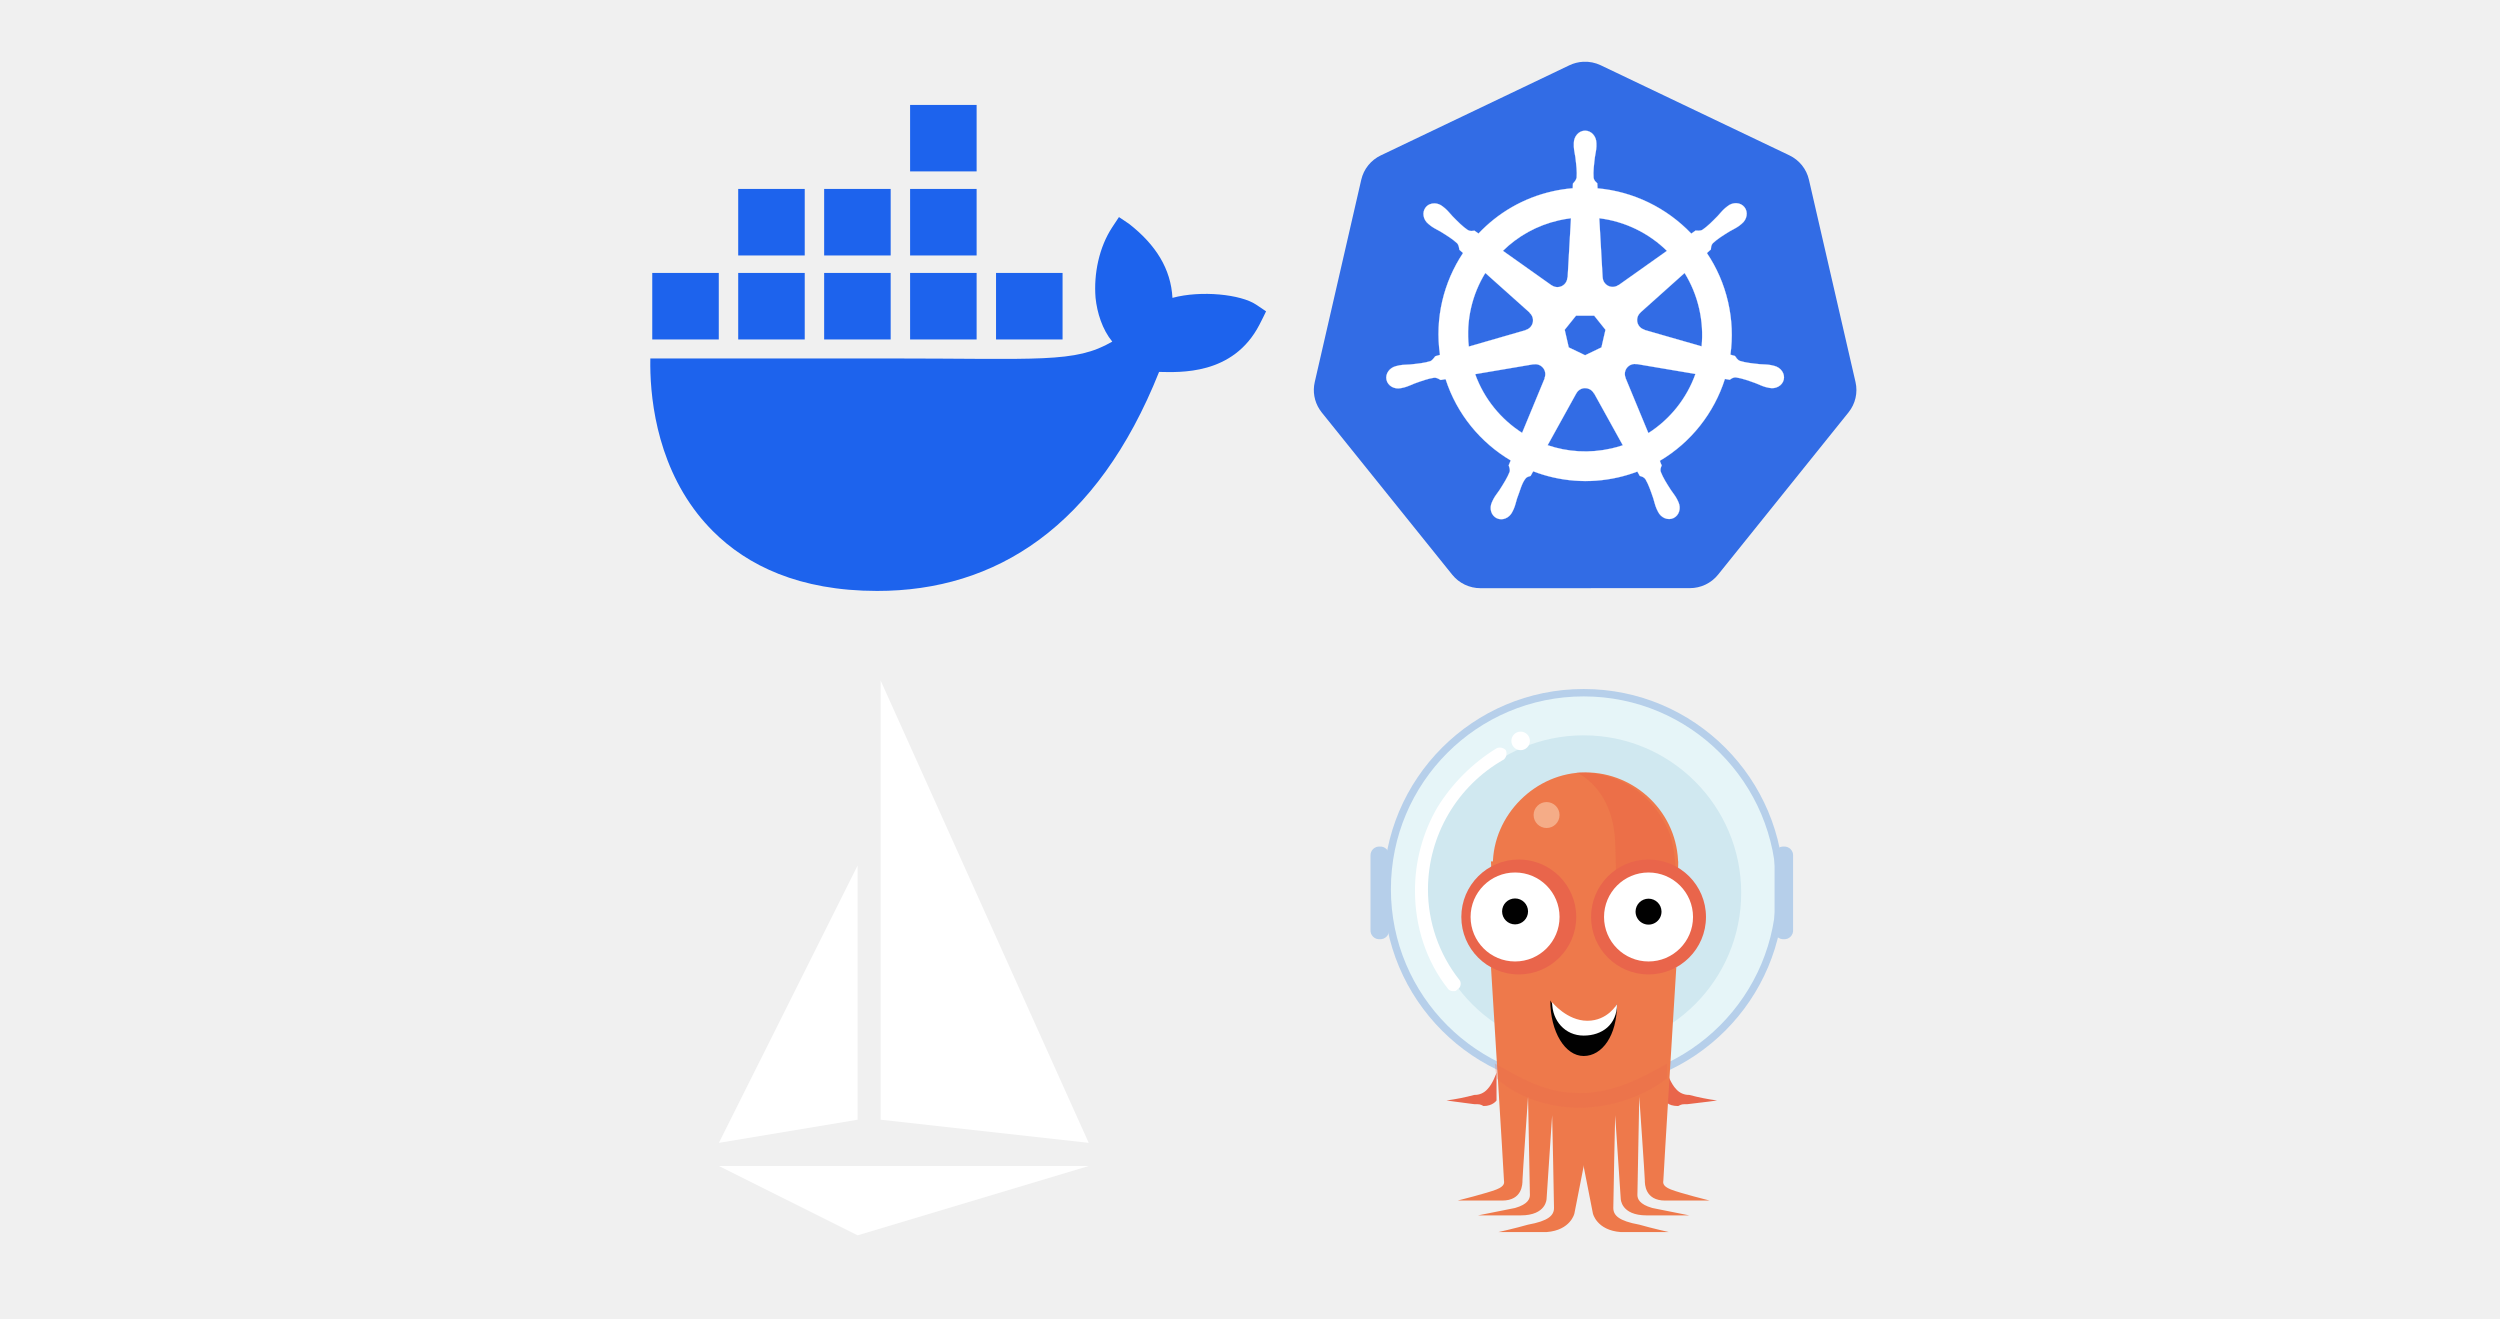
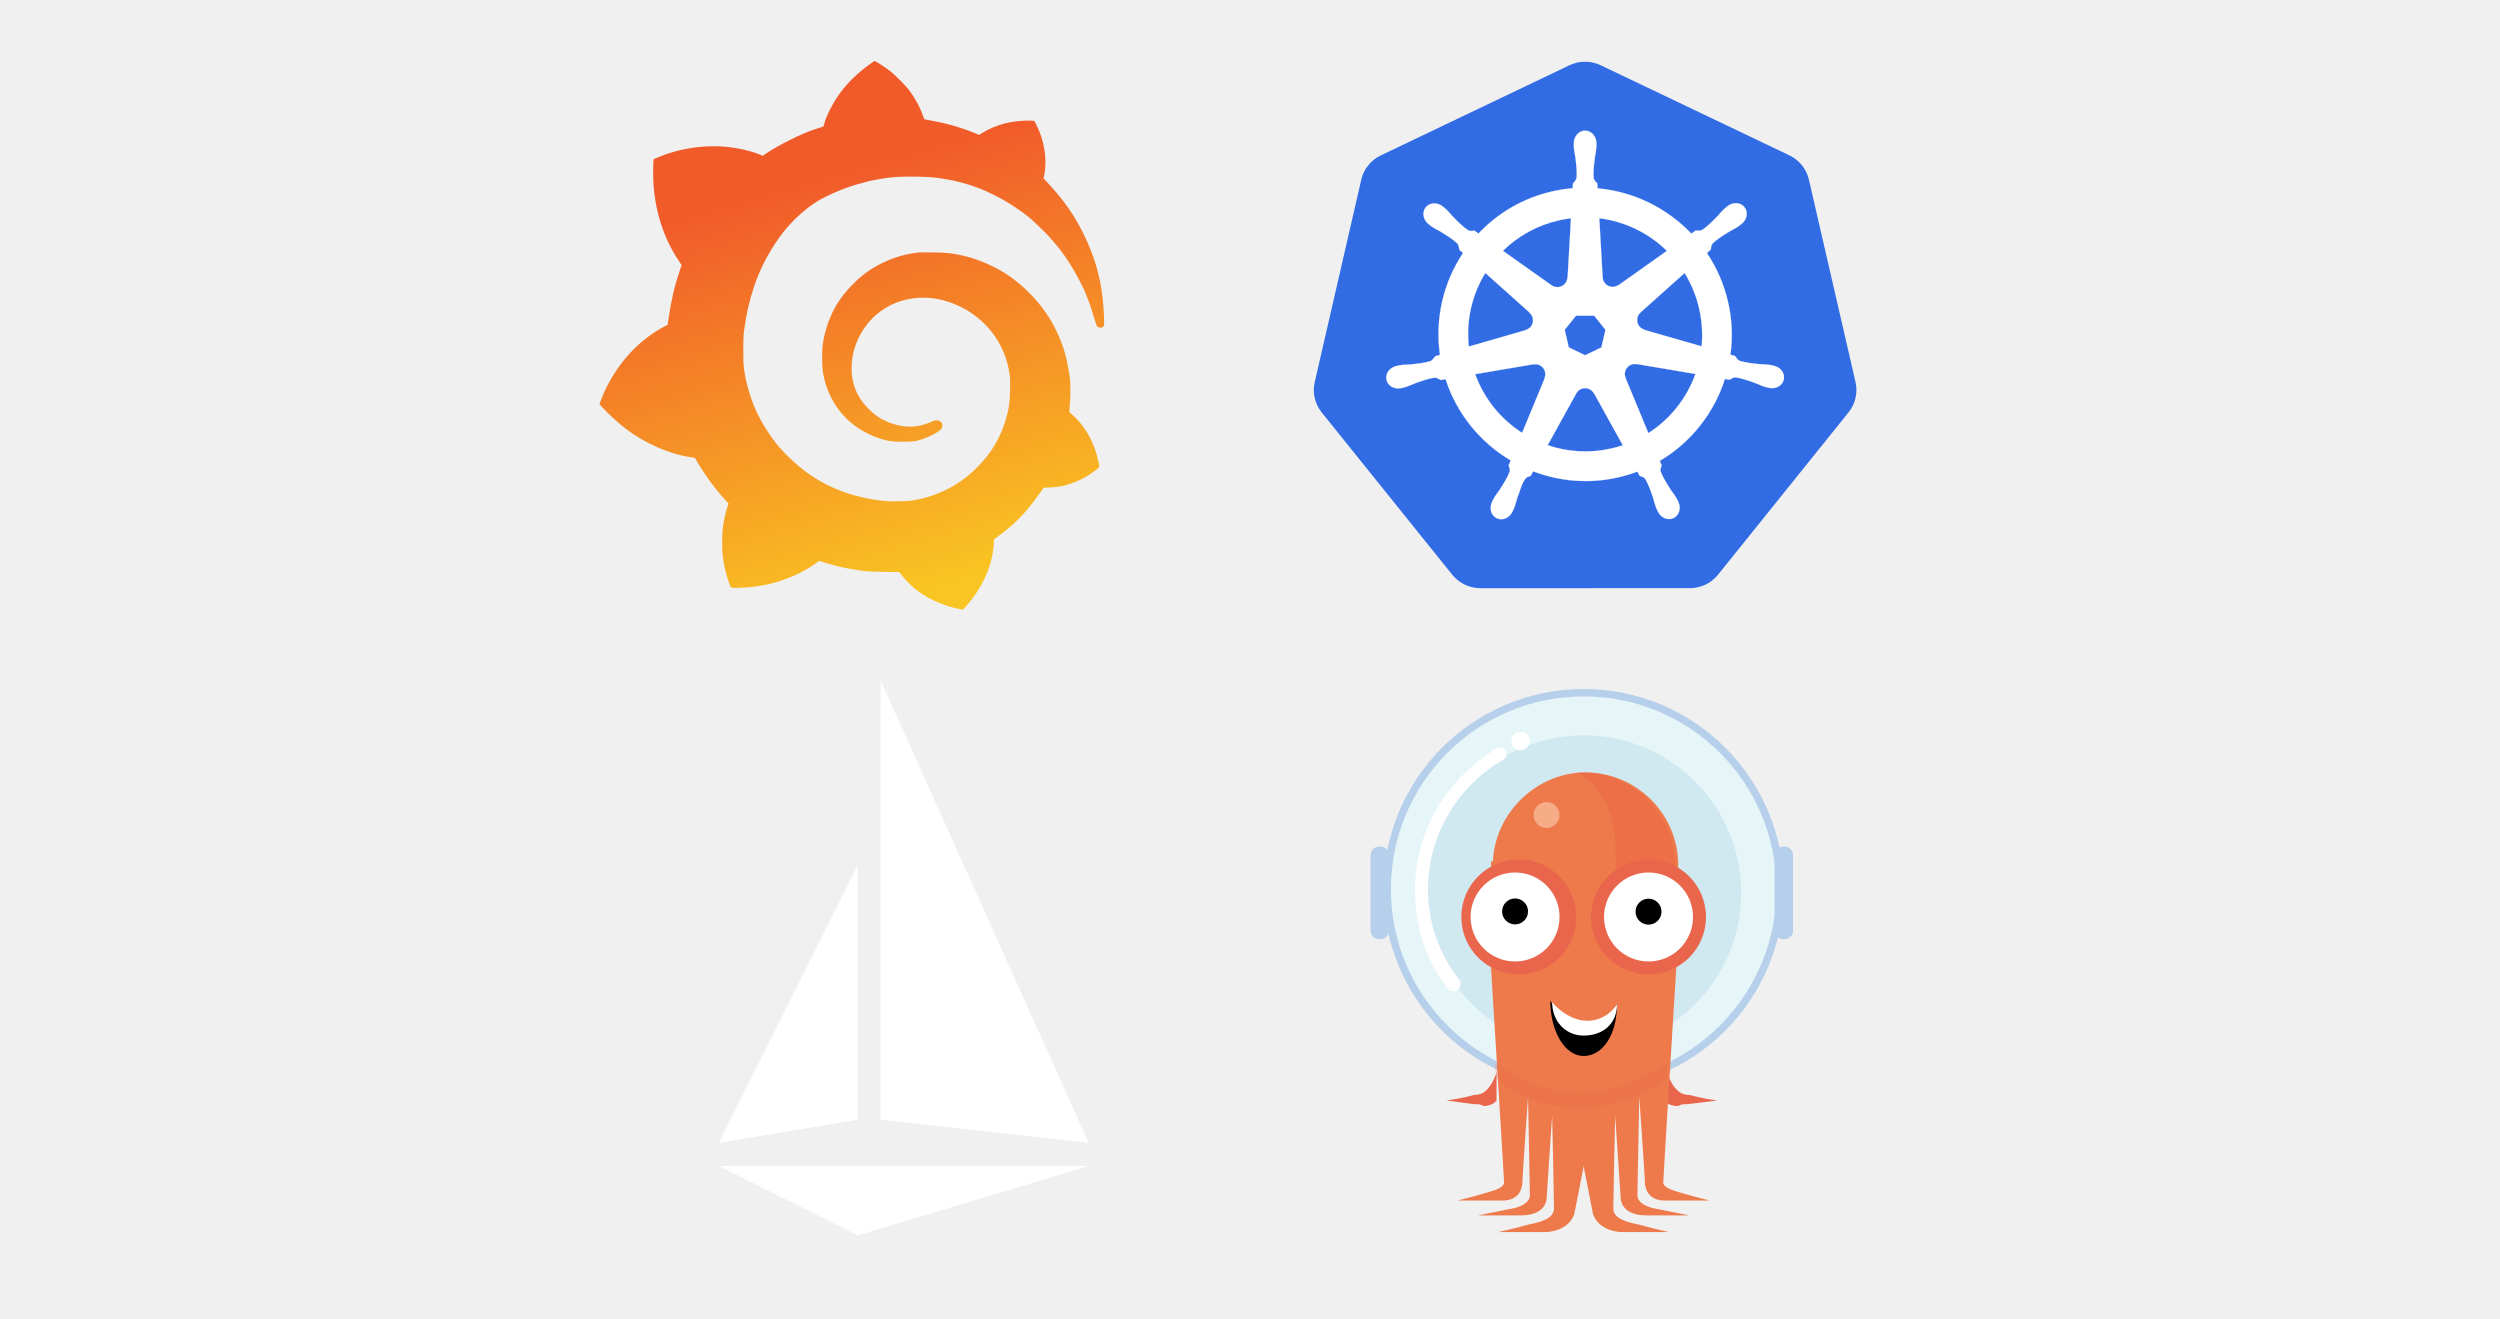
<svg xmlns="http://www.w3.org/2000/svg" xmlns:xlink="http://www.w3.org/1999/xlink" width="220" height="116" viewBox="0 0 500 500" version="1.1" id="svg748" xml:space="preserve">
  <defs id="defs745">
+     <linearGradient id="linearGradient10">
+       <stop style="stop-color:#f15b2a;stop-opacity:1" offset="0" id="stop10" />
+       <stop style="stop-color:#f9c522;stop-opacity:1" offset="1" id="stop11" />
+     </linearGradient>
    <style id="style869">
      .cls-1 {
        fill: #1d63ed;
        stroke-width: 0px;
      }
    </style>
    <clipPath id="argocd-original-e">
      <path d="M42 41h44v51H42zm0 0" id="path2269" />
    </clipPath>
    <clipPath id="argocd-original-d">
      <path d="M0 0h128v128H0z" id="path2272" />
    </clipPath>
    <clipPath id="argocd-original-c">
      <path d="M0 0h128v128H0z" id="path2275" />
    </clipPath>
    <clipPath id="argocd-original-f">
      <path d="M85.695 41.133l-2.55 58.238H44.887l-2.125-58.238" id="path2278" />
    </clipPath>
    <clipPath id="argocd-original-b">
      <path d="M0 0h128v128H0z" id="path2281" />
    </clipPath>
    <mask id="argocd-original-l">
      <g filter="url(#argocd-original-a)" id="g2286">
        <path d="M0 0h128v128H0z" fill-opacity=".251" id="path2284" />
      </g>
    </mask>
    <mask id="argocd-original-h">
      <g filter="url(#argocd-original-a)" id="g2291">
        <path d="M0 0h128v128H0z" fill-opacity=".22" id="path2289" />
      </g>
    </mask>
    <mask id="argocd-original-j">
      <g filter="url(#argocd-original-a)" id="g2296">
        <path d="M0 0h128v128H0z" fill-opacity=".502" id="path2294" />
      </g>
    </mask>
    <g id="argocd-original-i" clip-path="url(#argocd-original-b)">
      <path d="M58.488 30.508a2.974 2.974 0 11-5.948-.003 2.974 2.974 0 015.948.003zm0 0" fill="#fbdfc3" id="path2299" />
    </g>
    <g id="argocd-original-g" clip-path="url(#argocd-original-c)">
      <path d="M84.422 65.363s2.55-22.531-.852-31.031C77.195 19.453 62.316 20.73 62.316 20.73s8.5 3.399 8.926 16.153c.426 8.926 0 22.105 0 22.105zm0 0" fill="#e34e3b" id="path2302" />
    </g>
    <g id="argocd-original-k" clip-path="url(#argocd-original-d)">
      <path d="M83.145 90.867V87.47c-5.95 3.398-12.329 6.8-19.977 6.8-8.504 0-14.031-3.824-19.555-6.8l.422 3.398s6.38 6.805 19.555 6.805c12.328-.426 19.555-6.805 19.555-6.805zm0 0" fill="#e9654b" id="path2305" />
    </g>
    <filter id="argocd-original-a" filterUnits="objectBoundingBox" x="0" y="0" width="1" height="1">
      <feColorMatrix in="SourceGraphic" values="0 0 0 0 1 0 0 0 0 1 0 0 0 0 1 0 0 0 1 0" id="feColorMatrix2308" />
    </filter>
+     <linearGradient xlink:href="#linearGradient10" id="linearGradient11" x1="556.645" y1="567.451" x2="594.762" y2="700.86" gradientUnits="userSpaceOnUse" gradientTransform="matrix(1.16522,0,0,1.16522,-584.1341,-586.9414)" />
  </defs>
  <g id="layer1">
-     <path class="cls-1" d="m 252.301,115.537 c -5.726,-3.855 -20.774,-5.501 -31.714,-2.554 -0.59,-10.897 -6.208,-20.079 -16.487,-28.091 l -3.805,-2.554 -2.536,3.83 c -4.985,7.567 -7.085,17.648 -6.341,26.812 0.587,5.646 2.551,11.993 6.341,16.598 -14.238,8.259 -27.362,6.384 -85.483,6.384 H 22.541 c -0.263,13.123 1.847,38.37 17.901,58.921 1.773,2.27 3.719,4.466 5.828,6.582 13.052,13.071 32.773,22.655 62.263,22.683 44.988,0.04 83.534,-24.276 106.979,-83.074 7.715,0.127 28.081,1.384 38.048,-17.877 0.244,-0.324 2.536,-5.109 2.536,-5.109 l -3.799,-2.554 z M 81.104,103.535 h -25.234 v 25.234 h 25.234 z m 32.6,0 H 88.47 v 25.234 h 25.234 z m 32.6,0 h -25.234 v 25.234 h 25.234 z m 32.6,0 H 153.67 v 25.234 h 25.234 z m -130.4,0 h -25.234 v 25.234 h 25.234 z m 32.6,-31.871 h -25.234 v 25.234 h 25.234 z m 32.6,0 H 88.47 v 25.234 h 25.234 z m 32.6,0 h -25.234 v 25.234 h 25.234 z m 0,-31.874 H 121.07 V 65.023 h 25.234 z" id="path873" />
    <g id="g892" transform="matrix(0.292824,0,0,0.292824,271.2836,20.48303)">
      <path d="M 358.986,10.06 A 46.725,46.342 0 0 0 341.08,14.591 L 96.736,131.341 a 46.725,46.342 0 0 0 -25.28,31.438 l -60.282,262.25 a 46.725,46.342 0 0 0 6.344,35.531 46.725,46.342 0 0 0 2.656,3.688 l 169.125,210.28 a 46.725,46.342 0 0 0 36.531,17.438 l 271.219,-0.062 A 46.725,46.342 0 0 0 533.58,674.498 L 702.643,464.185 a 46.725,46.342 0 0 0 9.03,-39.219 L 651.3,162.716 A 46.725,46.342 0 0 0 626.019,131.279 L 381.643,14.59 a 46.725,46.342 0 0 0 -22.657,-4.53 z" fill="#326ce5" id="path880" />
      <path d="m 361.408,99.307 c -8.077,0.001 -14.626,7.276 -14.625,16.25 0,0.138 0.028,0.27 0.03,0.406 -0.011,1.22 -0.07,2.689 -0.03,3.75 0.192,5.176 1.32,9.138 2,13.907 1.23,10.206 2.26,18.667 1.625,26.531 -0.62,2.965 -2.803,5.677 -4.75,7.562 l -0.344,6.188 a 190.337,190.337 0 0 0 -26.438,4.062 c -37.974,8.623 -70.67,28.184 -95.562,54.594 a 245.167,245.167 0 0 1 -5.281,-3.75 c -2.612,0.353 -5.25,1.159 -8.688,-0.844 -6.545,-4.405 -12.506,-10.486 -19.719,-17.812 -3.305,-3.504 -5.698,-6.841 -9.625,-10.219 -0.891,-0.767 -2.252,-1.804 -3.25,-2.594 -3.07,-2.447 -6.69,-3.724 -10.187,-3.843 -4.496,-0.154 -8.824,1.604 -11.656,5.156 -5.036,6.315 -3.424,15.968 3.593,21.562 0.071,0.057 0.147,0.101 0.219,0.157 0.964,0.781 2.145,1.783 3.031,2.437 4.167,3.077 7.973,4.652 12.125,7.094 8.747,5.402 15.999,9.88 21.75,15.281 2.246,2.394 2.639,6.613 2.938,8.438 l 4.687,4.187 c -25.093,37.764 -36.707,84.41 -29.843,131.938 l -6.125,1.781 c -1.615,2.085 -3.896,5.365 -6.282,6.344 -7.525,2.37 -15.994,3.24 -26.218,4.312 -4.8,0.4 -8.943,0.161 -14.032,1.125 -1.12,0.212 -2.68,0.619 -3.906,0.906 l -0.125,0.032 c -0.067,0.015 -0.155,0.048 -0.219,0.062 -8.62,2.083 -14.157,10.006 -12.375,17.813 1.783,7.808 10.203,12.556 18.875,10.687 0.063,-0.014 0.154,-0.017 0.219,-0.031 0.098,-0.022 0.184,-0.07 0.281,-0.094 1.21,-0.265 2.724,-0.56 3.782,-0.843 5.003,-1.34 8.626,-3.308 13.125,-5.032 9.676,-3.47 17.691,-6.37 25.5,-7.5 3.26,-0.255 6.697,2.012 8.406,2.969 l 6.375,-1.094 c 14.67,45.483 45.414,82.245 84.344,105.313 l -2.657,6.375 c 0.958,2.475 2.014,5.824 1.3,8.27 -2.838,7.36 -7.7,15.13 -13.237,23.792 -2.681,4.002 -5.425,7.108 -7.844,11.688 -0.579,1.096 -1.316,2.78 -1.875,3.937 -3.759,8.043 -1.002,17.305 6.219,20.782 7.266,3.497 16.284,-0.192 20.187,-8.25 0.006,-0.012 0.026,-0.02 0.031,-0.032 0.004,-0.009 -0.004,-0.022 0,-0.03 0.556,-1.143 1.344,-2.645 1.813,-3.72 2.072,-4.747 2.762,-8.815 4.219,-13.406 3.87,-9.72 5.995,-19.919 11.322,-26.274 1.459,-1.74 3.837,-2.41 6.303,-3.07 l 3.312,-6 c 33.938,13.027 71.927,16.523 109.875,7.907 a 189.77,189.77 0 0 0 25.094,-7.563 c 0.93,1.651 2.661,4.826 3.125,5.625 2.506,0.815 5.24,1.236 7.469,4.531 3.985,6.81 6.71,14.865 10.031,24.594 1.457,4.591 2.178,8.66 4.25,13.406 0.472,1.082 1.256,2.605 1.812,3.75 3.895,8.085 12.943,11.787 20.22,8.282 7.219,-3.478 9.979,-12.74 6.218,-20.782 -0.559,-1.158 -1.327,-2.841 -1.906,-3.937 -2.42,-4.58 -5.163,-7.655 -7.844,-11.656 -5.537,-8.662 -10.13,-15.858 -12.969,-23.22 -1.187,-3.796 0.2,-6.157 1.125,-8.624 -0.554,-0.635 -1.739,-4.22 -2.437,-5.906 40.457,-23.889 70.298,-62.022 84.312,-106.063 1.893,0.298 5.182,0.88 6.25,1.094 2.2,-1.45 4.222,-3.344 8.188,-3.031 7.808,1.129 15.823,4.03 25.5,7.5 4.498,1.723 8.121,3.723 13.125,5.062 1.057,0.283 2.572,0.547 3.781,0.813 0.097,0.023 0.183,0.071 0.281,0.093 0.066,0.015 0.156,0.017 0.219,0.032 8.672,1.866 17.094,-2.88 18.875,-10.688 1.78,-7.807 -3.754,-15.732 -12.375,-17.812 -1.254,-0.286 -3.032,-0.77 -4.25,-1 -5.09,-0.964 -9.231,-0.727 -14.031,-1.125 -10.225,-1.072 -18.694,-1.943 -26.219,-4.313 -3.068,-1.19 -5.251,-4.841 -6.313,-6.344 l -5.906,-1.718 c 3.062,-22.155 2.237,-45.212 -3.062,-68.282 -5.349,-23.284 -14.8,-44.58 -27.407,-63.343 1.515,-1.378 4.377,-3.911 5.188,-4.657 0.237,-2.624 0.033,-5.375 2.75,-8.281 5.751,-5.4 13.003,-9.879 21.75,-15.281 4.152,-2.443 7.99,-4.017 12.156,-7.094 0.942,-0.696 2.23,-1.798 3.219,-2.594 7.015,-5.596 8.63,-15.248 3.594,-21.562 -5.037,-6.314 -14.797,-6.91 -21.813,-1.313 -0.998,0.791 -2.353,1.823 -3.25,2.594 -3.926,3.378 -6.351,6.714 -9.656,10.219 -7.213,7.326 -13.174,13.438 -19.719,17.844 -2.836,1.65 -6.99,1.08 -8.875,0.968 l -5.562,3.969 c -31.72,-33.26 -74.905,-54.525 -121.406,-58.656 -0.13,-1.949 -0.3,-5.471 -0.344,-6.532 -1.904,-1.821 -4.204,-3.376 -4.781,-7.312 -0.637,-7.864 0.426,-16.325 1.656,-26.531 0.679,-4.769 1.807,-8.73 2,-13.907 0.044,-1.176 -0.027,-2.884 -0.031,-4.156 -0.001,-8.974 -6.548,-16.25 -14.625,-16.25 z m -18.313,113.438 -4.344,76.718 -0.312,0.157 c -0.292,6.863 -5.94,12.343 -12.875,12.343 -2.841,0 -5.463,-0.912 -7.594,-2.468 l -0.125,0.062 -62.906,-44.594 c 19.333,-19.01 44.063,-33.06 72.562,-39.53 a 154.125,154.125 0 0 1 15.594,-2.688 z m 36.656,0 c 33.274,4.092 64.045,19.159 87.625,42.25 l -62.5,44.312 -0.218,-0.093 c -5.548,4.051 -13.364,3.046 -17.688,-2.375 a 12.807,12.807 0 0 1 -2.812,-7.47 l -0.063,-0.03 z m -147.625,70.875 57.438,51.375 -0.063,0.312 c 5.185,4.507 5.95,12.328 1.625,17.75 a 12.892,12.892 0 0 1 -6.687,4.406 l -0.063,0.25 -73.625,21.25 c -3.747,-34.265 4.329,-67.573 21.375,-95.343 z m 258.157,0.03 c 8.534,13.833 14.996,29.283 18.843,46.032 3.801,16.548 4.755,33.067 3.188,49.031 l -74,-21.312 -0.063,-0.313 c -6.626,-1.81 -10.699,-8.551 -9.156,-15.312 a 12.786,12.786 0 0 1 4.094,-6.844 l -0.031,-0.156 57.125,-51.125 z m -140.657,55.313 h 23.532 l 14.625,18.282 -5.25,22.812 -21.125,10.156 -21.188,-10.187 -5.25,-22.813 z m 75.438,62.563 c 1,-0.05 1.995,0.04 2.969,0.219 l 0.125,-0.157 76.156,12.875 c -11.146,31.314 -32.473,58.44 -60.969,76.594 l -29.562,-71.406 0.093,-0.125 c -2.715,-6.31 0.002,-13.71 6.25,-16.719 1.6,-0.77 3.271,-1.197 4.938,-1.281 z m -127.906,0.312 c 5.811,0.082 11.024,4.116 12.375,10.032 0.632,2.77 0.324,5.513 -0.72,7.937 l 0.22,0.281 -29.25,70.688 c -27.348,-17.549 -49.13,-43.824 -60.782,-76.063 l 75.5,-12.812 0.125,0.156 c 0.845,-0.155 1.701,-0.23 2.532,-0.219 z m 63.78,30.97 a 12.764,12.764 0 0 1 6.032,1.28 c 2.56,1.233 4.537,3.174 5.781,5.5 h 0.282 l 37.218,67.25 a 154.256,154.256 0 0 1 -14.875,4.157 c -28.464,6.463 -56.838,4.504 -82.53,-4.25 L 349.97,439.62 h 0.063 a 12.91,12.91 0 0 1 10.906,-6.813 z" style="line-height:normal;-inkscape-font-specification:Sans;text-indent:0;text-align:start;text-transform:none;marker:none" font-weight="400" color="#000000" fill="#ffffff" stroke="#ffffff" stroke-width="0.25" overflow="visible" font-family="Sans" id="path882" />
    </g>
    <g id="g2401" transform="matrix(1.653907,0,0,1.653907,270.6818,258.6962)">
      <path d="m 44.035,89.594 c 0,0 -0.847,2.55 -2.125,3.824 a 3.844,3.844 0 0 1 -2.972,1.277 49.946,49.946 0 0 1 -6.38,1.274 c 0,0 2.977,0.426 6.38,0.851 1.273,0 1.273,0 2.124,0.426 2.126,0 2.973,-1.277 2.973,-1.277 z m 39.11,0 c 0,0 0.851,2.55 2.125,3.824 a 3.858,3.858 0 0 0 2.976,1.277 49.8,49.8 0 0 0 6.375,1.274 c 0,0 -2.973,0.426 -6.8,0.851 -1.274,0 -1.274,0 -2.126,0.426 -2.55,0 -2.976,-1.277 -2.976,-1.277 z m 0,0" fill="#e9654b" id="path2313" />
      <path d="m 109.926,47.508 c 0,25.355 -20.555,45.91 -45.91,45.91 -25.356,0 -45.91,-20.555 -45.91,-45.91 0,-25.352 20.554,-45.906 45.91,-45.906 25.355,0 45.91,20.554 45.91,45.906 z m 0,0" fill="#b6cfea" id="path2315" />
      <path d="m 108.227,47.508 c 0,24.418 -19.793,44.21 -44.211,44.21 -24.414,0 -44.207,-19.792 -44.207,-44.21 0,-24.414 19.793,-44.208 44.207,-44.208 24.418,0 44.21,19.793 44.21,44.207 z m 0,0" fill="#e6f5f8" id="path2317" />
      <path d="m 100.148,48.36 c 0,19.956 -16.175,36.132 -36.132,36.132 -19.954,0 -36.133,-16.176 -36.133,-36.133 0,-19.953 16.18,-36.132 36.133,-36.132 19.957,0 36.132,16.18 36.132,36.132 z m 0,0" fill="#d0e8f0" id="path2319" />
      <path d="m 42.762,65.363 c 0,0 2.976,48.035 2.976,48.887 0,0.422 0.426,1.273 -1.703,2.125 -2.125,0.848 -8.926,2.55 -8.926,2.55 h 10.203 c 4.676,0 4.676,-3.827 4.676,-4.675 0,-0.852 1.274,-19.129 1.274,-19.129 0,0 0.425,21.68 0.425,22.527 0,0.852 -0.425,2.125 -3.398,2.977 -2.125,0.426 -8.504,1.7 -8.504,1.7 h 9.778 c 5.953,0 5.953,-3.825 5.953,-3.825 l 1.273,-19.129 c 0,0 0.426,19.129 0.426,21.254 0,1.7 -1.274,2.977 -5.953,3.824 -2.973,0.852 -6.801,1.703 -6.801,1.703 h 11.055 c 5.523,-0.425 6.375,-4.254 6.375,-4.254 l 9.351,-47.609 z m 0,0" fill="#ee794b" id="path2321" />
      <path d="m 85.27,65.363 c 0,0 -2.973,48.035 -2.973,48.887 0,0.422 -0.426,1.273 1.7,2.125 2.124,0.848 8.925,2.55 8.925,2.55 H 82.719 c -4.676,0 -4.676,-3.827 -4.676,-4.675 0,-0.852 -1.273,-19.129 -1.273,-19.129 0,0 -0.426,21.68 -0.426,22.527 0,0.852 0.426,2.125 3.402,2.977 l 8.5,1.7 H 78.47 c -5.95,0 -5.95,-3.825 -5.95,-3.825 L 71.243,99.371 c 0,0 -0.426,19.129 -0.426,21.254 0,1.7 1.278,2.977 5.954,3.824 2.976,0.852 6.8,1.703 6.8,1.703 H 72.52 c -5.528,-0.425 -6.38,-4.254 -6.38,-4.254 L 56.79,74.29 Z m 0.425,-23.379 c 0,11.903 -9.777,21.254 -21.254,21.254 -11.476,0 -21.254,-9.777 -21.254,-21.254 0,-11.476 9.778,-21.254 21.254,-21.254 11.477,0 21.254,9.352 21.254,21.254 z m 0,0" fill="#ee794b" id="path2323" />
      <g clip-path="url(#argocd-original-e)" id="g2329">
        <g clip-path="url(#argocd-original-f)" id="g2327">
          <path d="m 102.273,53.46 c 0,20.895 -16.937,37.833 -37.832,37.833 -20.894,0 -37.832,-16.938 -37.832,-37.832 0,-20.895 16.938,-37.832 37.832,-37.832 20.895,0 37.832,16.937 37.832,37.832 z m 0,0" fill="#ee794b" id="path2325" />
        </g>
      </g>
      <use xlink:href="#argocd-original-g" mask="url(#argocd-original-h)" id="use2331" />
      <use xlink:href="#argocd-original-i" mask="url(#argocd-original-j)" id="use2333" />
      <path d="m 71.668,73.863 c 0,7.227 -3.402,11.907 -7.652,11.907 -4.25,0 -7.653,-5.528 -7.653,-12.754 0,0 3.403,6.8 8.078,6.8 4.676,0 7.227,-5.953 7.227,-5.953 z m 0,0" fill="#010101" id="path2335" />
      <path d="m 71.668,73.863 c 0,4.68 -3.402,7.227 -7.652,7.227 -4.25,0 -7.227,-3.399 -7.227,-7.649 0,0 3.402,4.25 8.078,4.25 4.676,0 6.801,-3.828 6.801,-3.828 z m 0,0" fill="#ffffff" id="path2337" />
      <path d="m 92.07,53.887 c 0,7.277 -5.898,13.175 -13.175,13.175 -7.278,0 -13.18,-5.898 -13.18,-13.175 0,-7.278 5.902,-13.18 13.18,-13.18 7.277,0 13.175,5.902 13.175,13.18 z m -29.754,0 c 0,7.277 -5.902,13.175 -13.18,13.175 -7.277,0 -13.175,-5.898 -13.175,-13.175 0,-7.278 5.898,-13.18 13.176,-13.18 7.277,0 13.18,5.902 13.18,13.18 z m 0,0" fill="#e9654b" id="path2339" />
      <path d="m 89.098,53.887 c 0,5.633 -4.57,10.203 -10.203,10.203 -5.633,0 -10.204,-4.57 -10.204,-10.203 0,-5.637 4.57,-10.203 10.204,-10.203 5.632,0 10.203,4.566 10.203,10.203 z m -30.61,0 c 0,5.633 -4.566,10.203 -10.199,10.203 -5.637,0 -10.203,-4.57 -10.203,-10.203 A 10.201,10.201 0 0 1 48.289,43.684 c 5.633,0 10.2,4.566 10.2,10.203 z m 0,0" fill="#ffffff" id="path2341" />
      <path d="m 51.262,52.61 a 2.975,2.975 0 1 1 -5.95,0.003 2.975,2.975 0 0 1 5.95,-0.004 z m 30.609,0 a 2.976,2.976 0 1 1 -5.951,10e-4 2.976,2.976 0 0 1 5.951,-0.002 z m 0,0" fill="#010101" id="path2343" />
      <path d="M 17.258,58.988 A 2.005,2.005 0 0 1 15.133,56.863 V 39.86 a 2.008,2.008 0 0 1 0.582,-1.543 2.008,2.008 0 0 1 1.543,-0.582 2.005,2.005 0 0 1 2.125,2.125 v 17.004 c 0.035,0.57 -0.18,1.133 -0.586,1.54 a 2.008,2.008 0 0 1 -1.54,0.585 z m 92.668,0 a 2.003,2.003 0 0 1 -1.54,-0.586 2.008,2.008 0 0 1 -0.585,-1.539 V 39.86 a 2.011,2.011 0 0 1 0.586,-1.543 2,2 0 0 1 1.539,-0.582 2,2 0 0 1 1.539,0.582 c 0.41,0.407 0.62,0.97 0.586,1.543 v 17.004 a 1.994,1.994 0 0 1 -0.586,1.54 2.003,2.003 0 0 1 -1.54,0.585 z m 0,0" fill="#b6cfea" id="path2345" />
      <path d="m 51.688,13.504 a 2.125,2.125 0 1 1 -4.25,0 2.125,2.125 0 0 1 4.25,0 z M 34.262,70.89 A 1.559,1.559 0 0 1 32.984,70.465 C 27.883,64.09 25.332,56.012 25.332,47.934 a 37.933,37.933 0 0 1 5.102,-19.13 41.641,41.641 0 0 1 13.601,-13.6 1.873,1.873 0 0 1 2.13,0.425 1.874,1.874 0 0 1 -0.427,2.125 34.305,34.305 0 0 0 -17.43,29.754 33.487,33.487 0 0 0 7.227,20.832 c 0.426,0.426 0.426,1.7 -0.426,2.125 -0.425,0.426 -0.425,0.426 -0.847,0.426 z m 0,0" fill="#ffffff" id="path2347" />
      <use xlink:href="#argocd-original-k" mask="url(#argocd-original-l)" id="use2349" />
    </g>
    <path d="m 48.539,442.276 h 140.283 l -87.654,26.292 z m 0,-8.779 52.628,-8.779 v -96.433 z m 61.362,-8.779 78.92,8.779 -78.92,-175.353 z" fill="#466bb0" id="path2403" style="stroke-width:0.446;fill:#ffffff" />
+     <path id="path3" style="fill:url(#linearGradient11);fill-opacity:1;stroke-width:1.165" d="m 107.621,23.124 -0.569,0.373 c -4.083,2.645 -8.451,6.599 -11.487,10.398 -3.143,3.933 -6.19,9.562 -7.073,13.066 -0.127,0.505 -0.269,0.965 -0.314,1.02 -0.045,0.055 -0.907,0.335 -1.913,0.628 -2.871,0.835 -6.48,2.34 -10.879,4.522 -3.305,1.64 -6.478,3.444 -8.956,5.101 l -1.344,0.893 -0.353,-0.226 c -0.196,-0.128 -1.215,-0.521 -2.266,-0.873 -10.293,-3.453 -21.884,-3.402 -33.019,0.157 -1.465,0.468 -3.817,1.369 -4.924,1.883 l -0.736,0.343 -0.079,0.883 c -0.129,1.369 -0.107,7.021 0.039,8.907 0.834,10.785 4.128,20.674 9.535,28.634 0.603,0.887 1.099,1.663 1.099,1.726 0,0.064 -0.358,1.166 -0.795,2.452 -1.974,5.808 -3.085,10.619 -4.199,18.275 -0.152,1.044 -0.28,1.905 -0.294,1.913 -0.015,0.008 -0.606,0.322 -1.314,0.696 -8.831,4.67 -16.273,12.352 -21.385,22.072 -0.923,1.754 -2.216,4.675 -2.796,6.327 l -0.353,1.01 0.922,1.02 c 2.45,2.712 6.372,6.306 9.152,8.387 7.448,5.576 16.429,9.52 24.347,10.683 0.953,0.14 1.758,0.276 1.785,0.304 0.028,0.028 0.533,0.871 1.118,1.874 2.72,4.658 6.389,9.659 9.986,13.606 l 1.648,1.805 -0.324,0.952 c -0.777,2.278 -1.438,5.22 -1.844,8.22 -0.3,2.217 -0.341,8.33 -0.069,10.565 0.508,4.166 1.511,8.153 2.933,11.713 0.23,0.575 0.523,0.618 3.649,0.51 4.351,-0.15 7.582,-0.577 11.487,-1.52 6.182,-1.493 12.54,-4.339 17.275,-7.74 l 1.256,-0.912 2.806,0.844 c 4.983,1.498 9.065,2.345 14.685,3.031 1.28,0.156 3.307,0.229 7.318,0.275 l 5.552,0.059 1.158,1.471 c 1.404,1.772 3.966,4.273 5.66,5.542 4.422,3.314 10.313,5.918 15.676,6.926 0.577,0.108 1.17,0.224 1.314,0.255 0.144,0.031 0.296,0.06 0.343,0.069 0.262,0.047 3.466,-3.88 4.915,-6.023 2.507,-3.708 4.432,-7.713 5.513,-11.467 0.818,-2.843 1.362,-6.202 1.364,-8.436 v -0.687 l 2.521,-1.932 c 3.618,-2.778 4.677,-3.678 6.671,-5.68 2.855,-2.867 5.095,-5.574 8.122,-9.81 l 1.599,-2.227 2.188,-0.078 c 2.435,-0.089 3.978,-0.31 6.141,-0.873 4.057,-1.056 8.194,-3.155 11.585,-5.876 1.401,-1.124 1.307,-0.776 0.785,-3.188 -1.43,-6.602 -4.52,-12.472 -8.721,-16.549 -0.641,-0.622 -1.424,-1.357 -1.736,-1.638 l -0.569,-0.52 0.216,-2.766 c 0.304,-4.066 0.273,-8.998 -0.059,-10.712 -0.143,-0.736 -0.466,-2.55 -0.726,-4.022 -0.899,-5.091 -2.37,-9.396 -4.924,-14.449 -4.15,-8.21 -11.35,-16.007 -19.315,-20.934 -5.119,-3.167 -11.485,-5.684 -17.049,-6.739 -3.699,-0.702 -5.207,-0.833 -10.212,-0.893 -4.645,-0.055 -4.857,-0.052 -6.926,0.275 -4.778,0.754 -8.618,2.022 -12.998,4.287 -3.774,1.952 -6.895,4.265 -10.025,7.426 -3.591,3.626 -5.97,6.931 -7.906,10.977 -1.721,3.596 -2.991,7.835 -3.63,12.105 -0.274,1.832 -0.245,8.114 0.049,10.045 1.037,6.82 4.091,12.989 8.789,17.736 4.735,4.784 11.924,8.288 18.187,8.878 1.553,0.146 6.855,0.062 7.965,-0.128 3.756,-0.642 9.614,-3.538 10.251,-5.062 0.613,-1.468 -0.38,-2.847 -2.04,-2.845 -0.596,7.1e-4 -0.955,0.113 -1.864,0.549 -1.323,0.636 -3.864,1.385 -5.631,1.668 -2.045,0.327 -4.641,0.215 -6.818,-0.304 -2.534,-0.605 -3.649,-0.992 -5.582,-1.942 -2.165,-1.065 -3.714,-2.18 -5.601,-4.032 -3.347,-3.283 -5.283,-6.641 -6.19,-10.732 -0.493,-2.22 -0.611,-3.685 -0.49,-6.229 0.173,-3.661 1.094,-7.162 2.776,-10.555 4.849,-9.783 14.589,-15.415 25.78,-14.92 5.341,0.236 11.449,2.271 16.274,5.434 7.821,5.128 12.938,12.67 14.754,21.748 0.488,2.444 0.567,3.715 0.49,7.661 -0.105,5.416 -0.599,8.36 -2.197,13.096 -2.111,6.256 -5.364,11.441 -10.231,16.323 -5.256,5.273 -10.68,8.628 -17.844,11.016 -2.062,0.687 -3.735,1.092 -6.239,1.53 -1.742,0.305 -2.416,0.35 -5.856,0.402 -3.625,0.056 -4.076,0.041 -6.69,-0.284 -14.266,-1.775 -25.574,-7.178 -35.285,-16.863 -2.489,-2.483 -3.976,-4.182 -5.464,-6.239 -3.987,-5.511 -6.317,-9.819 -8.24,-15.224 -1.511,-4.249 -2.439,-8.032 -2.913,-11.87 -0.19,-1.536 -0.236,-2.892 -0.235,-7.024 0.001,-5.574 0.002,-5.631 1.001,-11.742 0.825,-5.053 2.53,-11.176 4.444,-15.95 2.685,-6.7 6.74,-13.462 11.163,-18.638 3.284,-3.843 7.963,-7.888 11.693,-10.104 4.155,-2.468 11.396,-5.472 15.705,-6.504 0.619,-0.148 1.776,-0.461 2.57,-0.706 0.794,-0.245 1.947,-0.518 2.56,-0.598 0.613,-0.081 1.591,-0.257 2.168,-0.392 1.441,-0.338 4.823,-0.768 7.347,-0.932 3.362,-0.218 11.338,-0.067 14.037,0.265 9.646,1.188 16.993,3.556 25.417,8.191 4.512,2.482 9.891,6.297 12.291,8.721 0.31,0.313 1.19,1.144 1.962,1.844 2.136,1.938 5.266,5.363 7.524,8.23 2.591,3.291 5.362,7.658 7.406,11.673 0.625,1.227 1.244,2.412 1.373,2.629 0.395,0.662 1.904,4.338 2.688,6.553 0.408,1.152 1.156,3.484 1.658,5.179 0.502,1.695 1.014,3.198 1.138,3.335 0.558,0.616 1.669,0.79 2.207,0.343 0.576,-0.478 0.595,-0.733 0.441,-4.365 -0.401,-9.471 -1.969,-17.217 -5.052,-24.897 -3.884,-9.674 -8.608,-17.144 -15.715,-24.828 l -2.158,-2.325 0.235,-1.079 c 1.271,-5.853 0.149,-13.133 -2.982,-19.286 l -0.716,-1.403 -1.265,-0.088 c -2.484,-0.186 -7.173,0.304 -10.025,1.05 -2.985,0.78 -6.359,2.218 -8.554,3.649 l -1.079,0.706 -0.912,-0.383 c -5.784,-2.383 -11.247,-3.98 -17.128,-5.023 -1.407,-0.249 -2.625,-0.48 -2.707,-0.51 -0.083,-0.031 -0.278,-0.459 -0.441,-0.952 -1.135,-3.427 -3.071,-6.992 -5.621,-10.349 -1.281,-1.686 -5.072,-5.495 -6.847,-6.886 -1.564,-1.226 -3.843,-2.765 -5.14,-3.473 z" />
  </g>
</svg>
